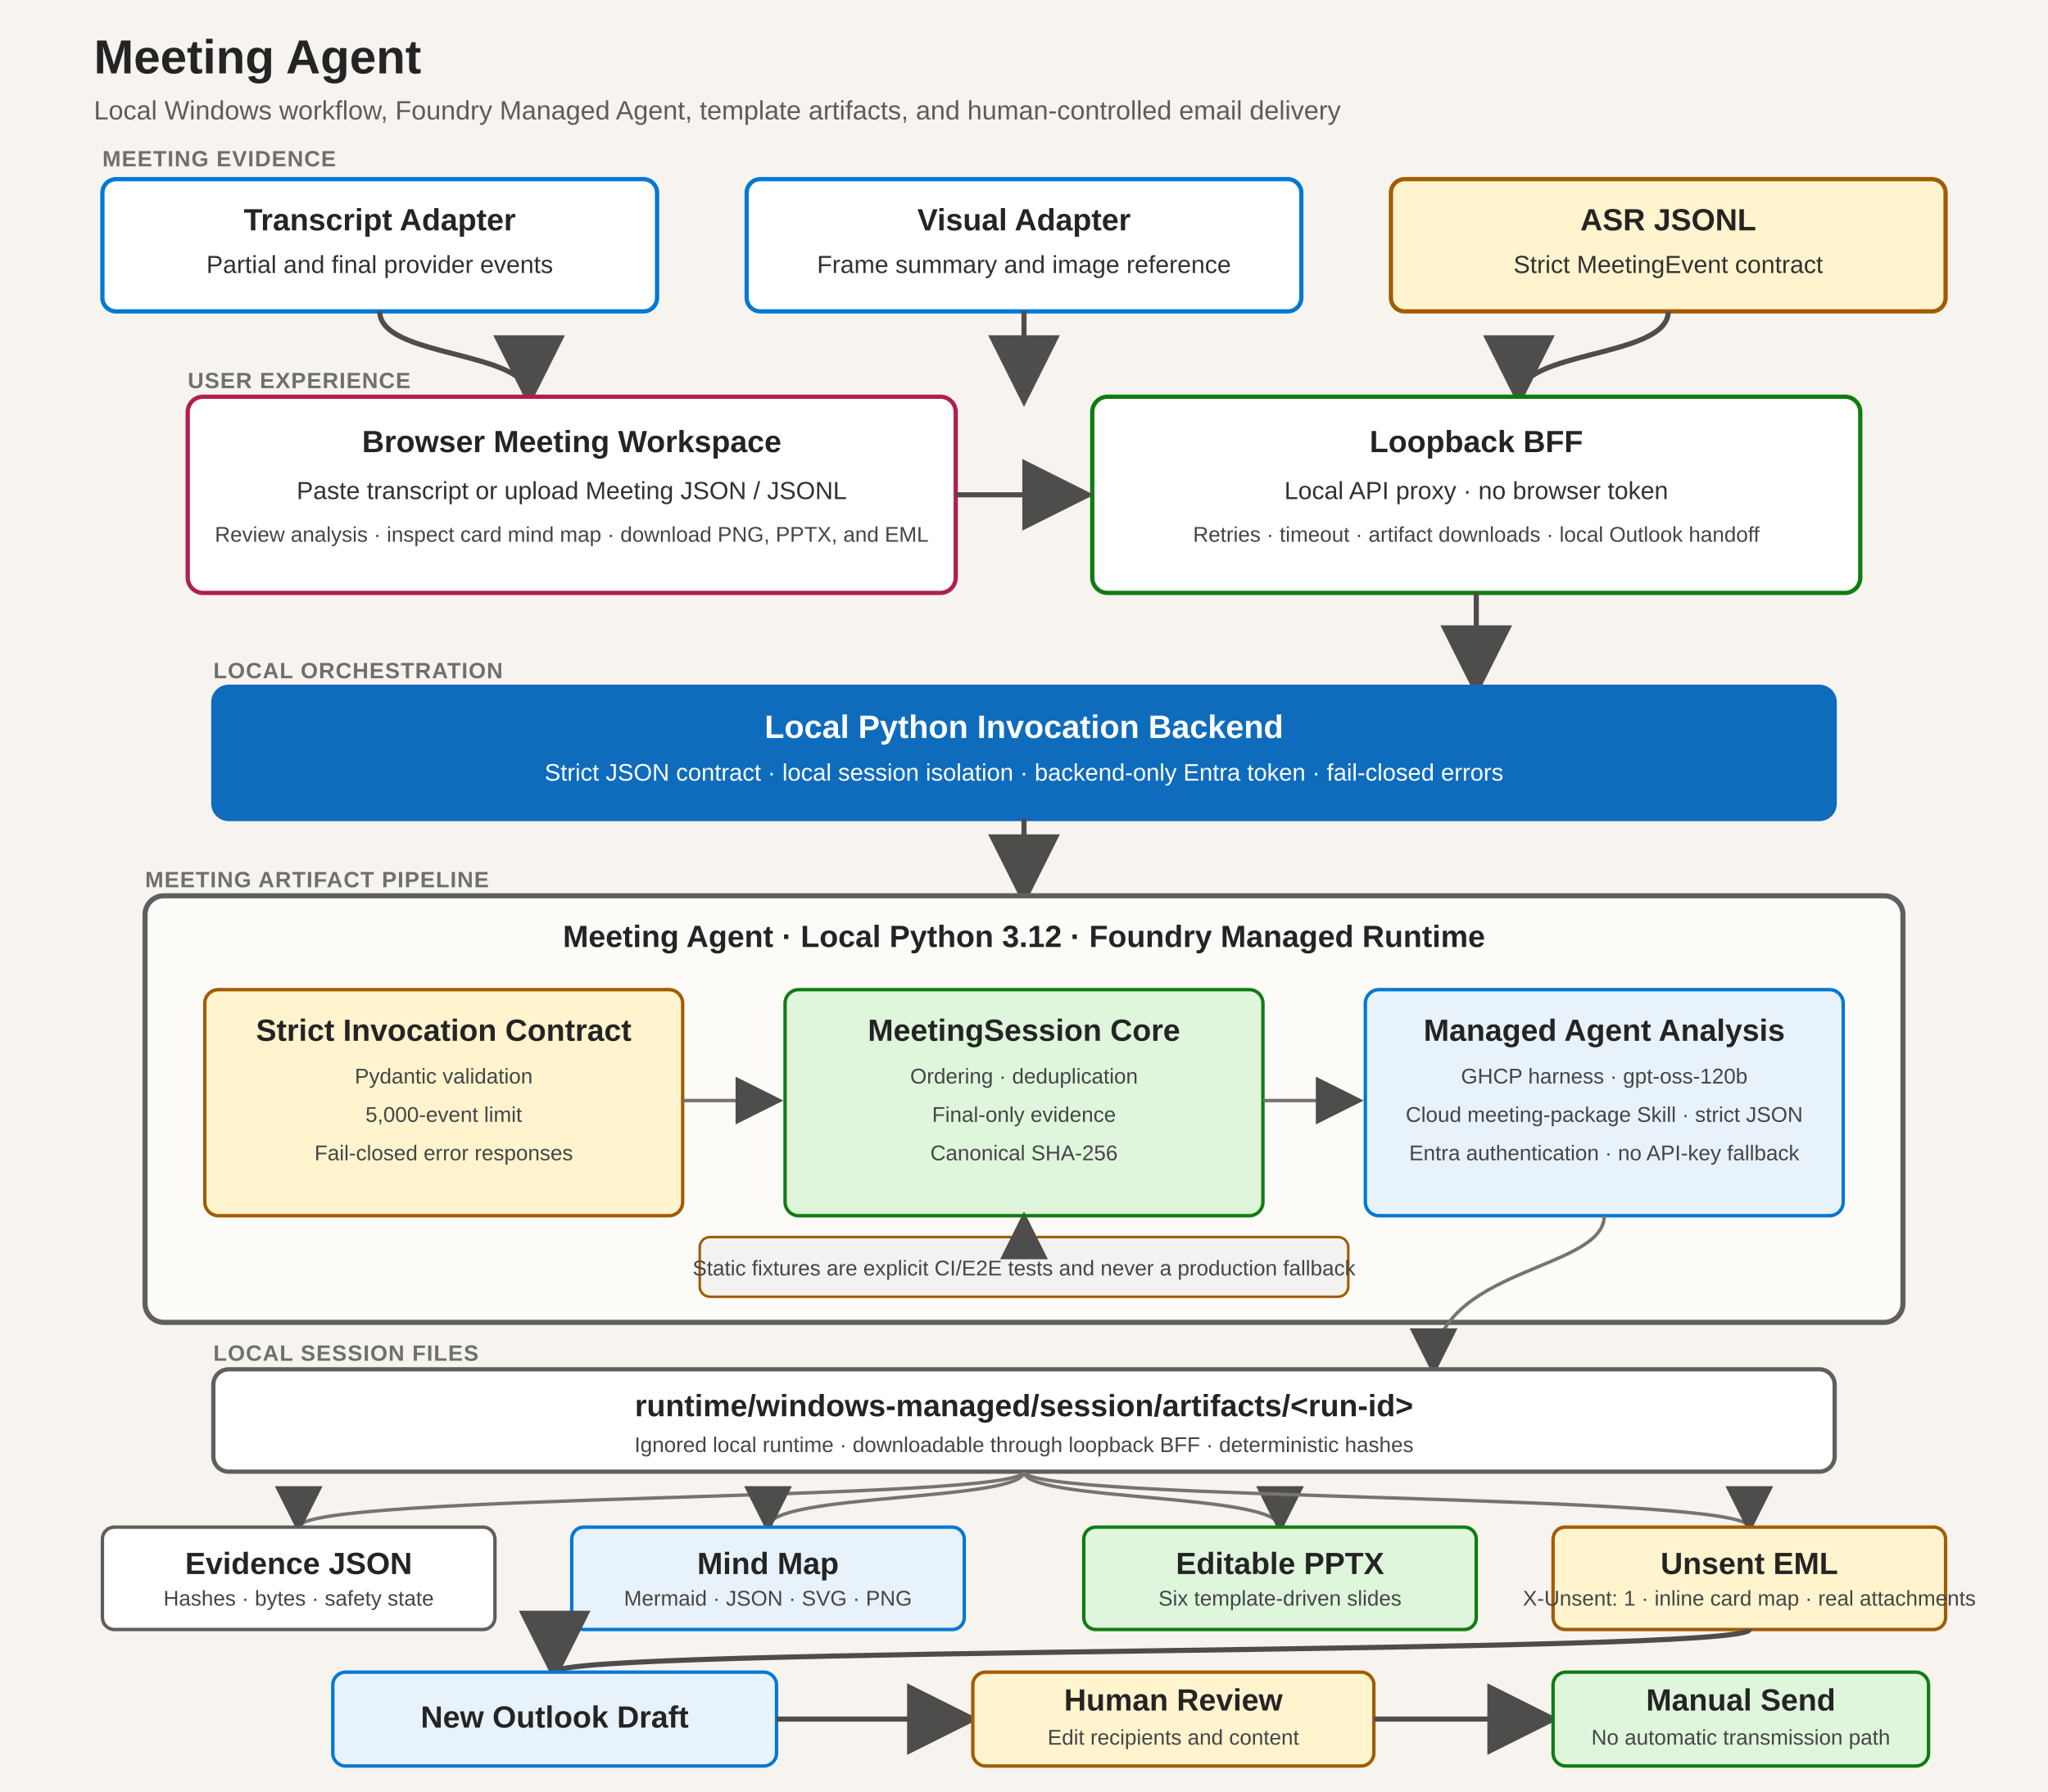
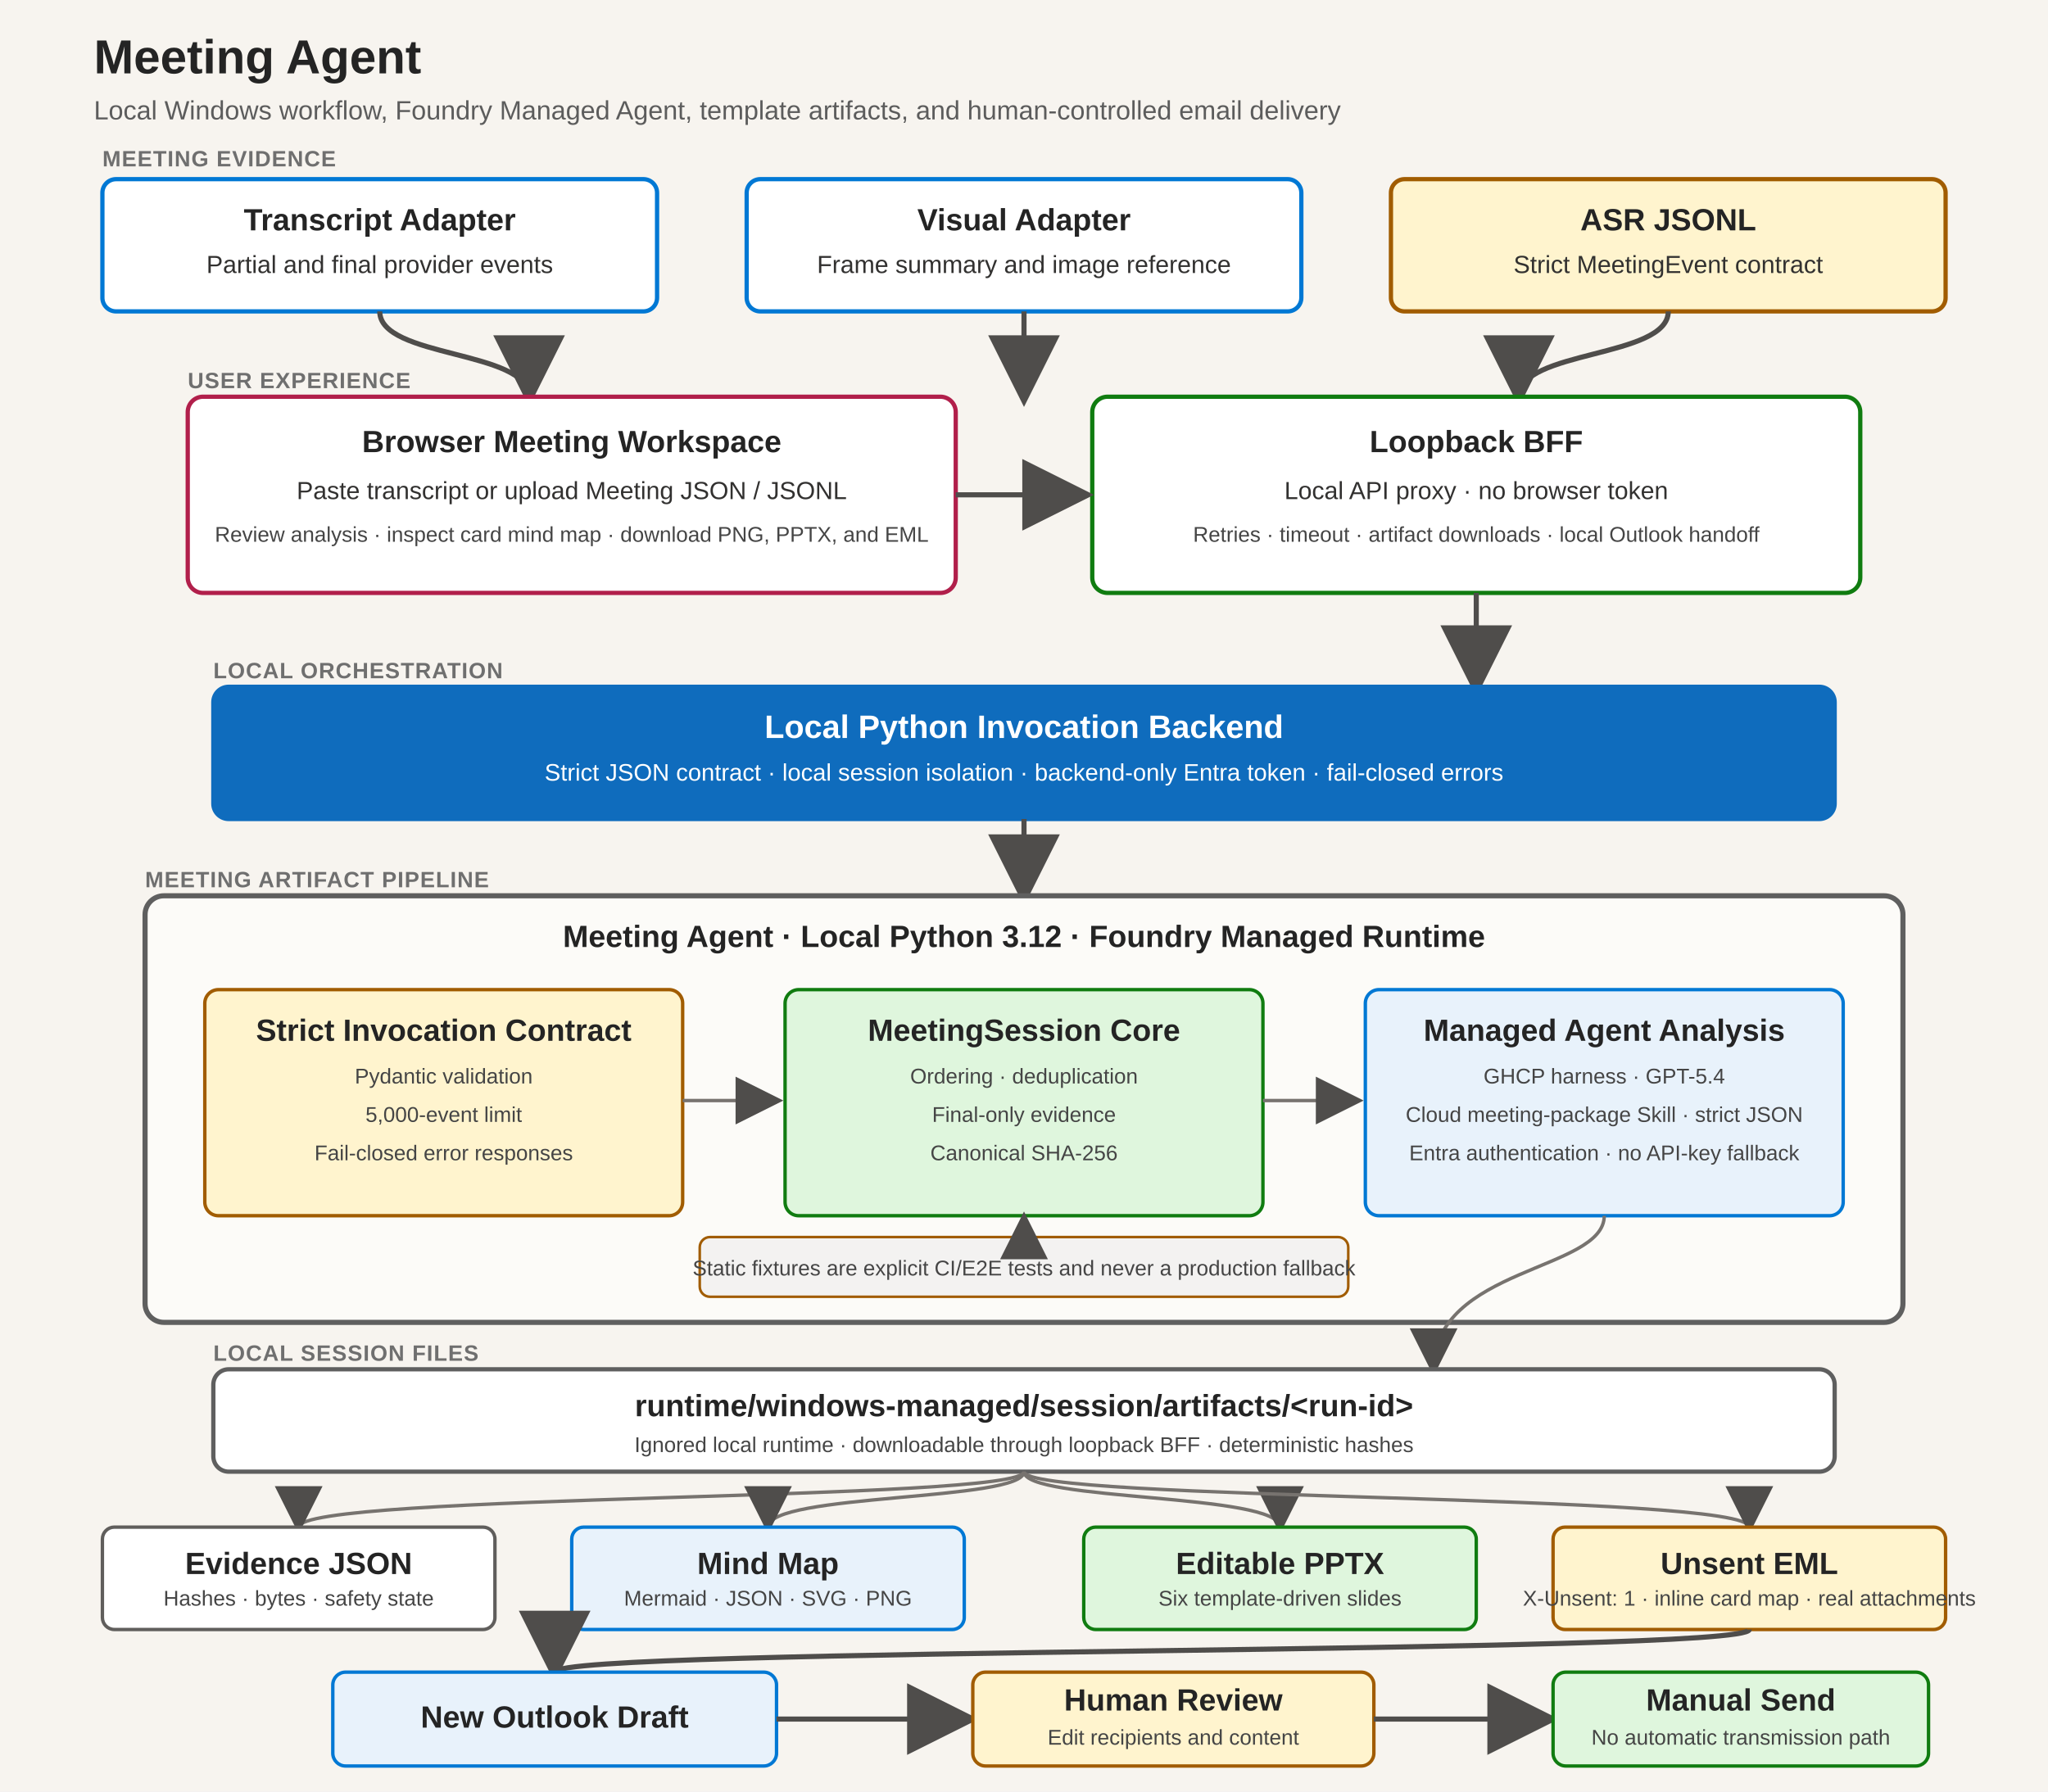
<svg xmlns="http://www.w3.org/2000/svg" width="2400" height="2100" viewBox="0 0 2400 2100" role="img" aria-labelledby="title description">
  <defs>
    <marker id="arrow" markerWidth="14" markerHeight="14" refX="12" refY="7" orient="auto" markerUnits="strokeWidth">
      <path d="M0,0 L14,7 L0,14 z" fill="#4f4d4b" />
    </marker>
    <style>
      .title { font: 700 56px "Segoe UI", Arial, sans-serif; fill: #242424; }
      .subtitle { font: 31px "Segoe UI", Arial, sans-serif; fill: #5c5c5c; }
      .layer { font: 700 26px "Segoe UI", Arial, sans-serif; fill: #6f6f6f; letter-spacing: 1px; }
      .heading { font: 700 36px "Segoe UI", Arial, sans-serif; fill: #242424; }
      .body { font: 29px "Segoe UI", Arial, sans-serif; fill: #323130; }
      .small { font: 25px "Segoe UI", Arial, sans-serif; fill: #454545; }
      .white-heading { font: 700 38px "Segoe UI", Arial, sans-serif; fill: #ffffff; }
      .white-body { font: 28px "Segoe UI", Arial, sans-serif; fill: #ffffff; }
      .flow { stroke: #4f4d4b; stroke-width: 6; fill: none; marker-end: url(#arrow); }
      .secondary { stroke: #77736f; stroke-width: 4; fill: none; marker-end: url(#arrow); }
      .test-flow { stroke: #a15c00; stroke-width: 4; stroke-dasharray: 14 10; fill: none; marker-end: url(#arrow); }
    </style>
  </defs>
  <rect width="2400" height="2100" fill="#f7f4ef" />
  <text class="title" x="110" y="86">Meeting Agent</text>
  <text class="subtitle" x="110" y="140">Local Windows workflow, Foundry Managed Agent, template artifacts, and human-controlled email delivery</text>
  <text class="layer" x="120" y="195">MEETING EVIDENCE</text>
  <rect x="120" y="210" width="650" height="155" rx="16" fill="#ffffff" stroke="#0078d4" stroke-width="5" />
  <text class="heading" x="445" y="270" text-anchor="middle">Transcript Adapter</text>
  <text class="body" x="445" y="320" text-anchor="middle">Partial and final provider events</text>
  <rect x="875" y="210" width="650" height="155" rx="16" fill="#ffffff" stroke="#0078d4" stroke-width="5" />
  <text class="heading" x="1200" y="270" text-anchor="middle">Visual Adapter</text>
  <text class="body" x="1200" y="320" text-anchor="middle">Frame summary and image reference</text>
  <rect x="1630" y="210" width="650" height="155" rx="16" fill="#fff4ce" stroke="#a15c00" stroke-width="5" />
  <text class="heading" x="1955" y="270" text-anchor="middle">ASR JSONL</text>
  <text class="body" x="1955" y="320" text-anchor="middle">Strict MeetingEvent contract</text>
  <path class="flow" d="M445 365 C445 420 620 410 620 465" />
  <path class="flow" d="M1200 365 L1200 465" />
  <path class="flow" d="M1955 365 C1955 420 1780 410 1780 465" />
  <text class="layer" x="220" y="455">USER EXPERIENCE</text>
  <rect x="220" y="465" width="900" height="230" rx="18" fill="#ffffff" stroke="#b11f4b" stroke-width="5" />
  <text class="heading" x="670" y="530" text-anchor="middle">Browser Meeting Workspace</text>
  <text class="body" x="670" y="585" text-anchor="middle">Paste transcript or upload Meeting JSON / JSONL</text>
  <text class="small" x="670" y="635" text-anchor="middle">Review analysis · inspect card mind map · download PNG, PPTX, and EML</text>
  <rect x="1280" y="465" width="900" height="230" rx="18" fill="#ffffff" stroke="#107c10" stroke-width="5" />
  <text class="heading" x="1730" y="530" text-anchor="middle">Loopback BFF</text>
  <text class="body" x="1730" y="585" text-anchor="middle">Local API proxy · no browser token</text>
  <text class="small" x="1730" y="635" text-anchor="middle">Retries · timeout · artifact downloads · local Outlook handoff</text>
  <path class="flow" d="M1120 580 L1270 580" />
  <path class="flow" d="M1730 695 L1730 805" />
  <text class="layer" x="250" y="795">LOCAL ORCHESTRATION</text>
  <rect x="250" y="805" width="1900" height="155" rx="18" fill="#0f6cbd" stroke="#0f6cbd" stroke-width="5" />
  <text class="white-heading" x="1200" y="865" text-anchor="middle">Local Python Invocation Backend</text>
  <text class="white-body" x="1200" y="915" text-anchor="middle">Strict JSON contract · local session isolation · backend-only Entra token · fail-closed errors</text>
  <path class="flow" d="M1200 960 L1200 1050" />
  <text class="layer" x="170" y="1040">MEETING ARTIFACT PIPELINE</text>
  <rect x="170" y="1050" width="2060" height="500" rx="22" fill="#fcfbf8" stroke="#5f5f5f" stroke-width="6" />
  <text class="heading" x="1200" y="1110" text-anchor="middle">Meeting Agent · Local Python 3.12 · Foundry Managed Runtime</text>
  <rect x="240" y="1160" width="560" height="265" rx="16" fill="#fff4ce" stroke="#a15c00" stroke-width="4" />
  <text class="heading" x="520" y="1220" text-anchor="middle">Strict Invocation Contract</text>
  <text class="small" x="520" y="1270" text-anchor="middle">Pydantic validation</text>
  <text class="small" x="520" y="1315" text-anchor="middle">5,000-event limit</text>
  <text class="small" x="520" y="1360" text-anchor="middle">Fail-closed error responses</text>
  <rect x="920" y="1160" width="560" height="265" rx="16" fill="#dff6dd" stroke="#107c10" stroke-width="4" />
  <text class="heading" x="1200" y="1220" text-anchor="middle">MeetingSession Core</text>
  <text class="small" x="1200" y="1270" text-anchor="middle">Ordering · deduplication</text>
  <text class="small" x="1200" y="1315" text-anchor="middle">Final-only evidence</text>
  <text class="small" x="1200" y="1360" text-anchor="middle">Canonical SHA-256</text>
  <rect x="1600" y="1160" width="560" height="265" rx="16" fill="#e8f2fb" stroke="#0078d4" stroke-width="4" />
  <text class="heading" x="1880" y="1220" text-anchor="middle">Managed Agent Analysis</text>
-   <text class="small" x="1880" y="1270" text-anchor="middle">GHCP harness · gpt-oss-120b</text>
+   <text class="small" x="1880" y="1270" text-anchor="middle">GHCP harness · GPT-5.4</text>
  <text class="small" x="1880" y="1315" text-anchor="middle">Cloud meeting-package Skill · strict JSON</text>
  <text class="small" x="1880" y="1360" text-anchor="middle">Entra authentication · no API-key fallback</text>
  <rect x="820" y="1450" width="760" height="70" rx="12" fill="#f3f2f1" stroke="#a15c00" stroke-width="3" />
  <text class="small" x="1200" y="1495" text-anchor="middle">Static fixtures are explicit CI/E2E tests and never a production fallback</text>
  <path class="secondary" d="M800 1290 L910 1290" />
  <path class="secondary" d="M1480 1290 L1590 1290" />
  <path class="secondary" d="M1880 1425 C1880 1490 1680 1485 1680 1605" />
  <path class="test-flow" d="M1200 1450 L1200 1428" />
  <text class="layer" x="250" y="1595">LOCAL SESSION FILES</text>
  <rect x="250" y="1605" width="1900" height="120" rx="18" fill="#ffffff" stroke="#5f5f5f" stroke-width="5" />
  <text class="heading" x="1200" y="1660" text-anchor="middle">runtime/windows-managed/session/artifacts/&lt;run-id&gt;</text>
  <text class="small" x="1200" y="1702" text-anchor="middle">Ignored local runtime · downloadable through loopback BFF · deterministic hashes</text>
  <path class="secondary" d="M1200 1725 C1200 1760 350 1750 350 1790" />
  <path class="secondary" d="M1200 1725 C1200 1760 900 1750 900 1790" />
  <path class="secondary" d="M1200 1725 C1200 1760 1500 1750 1500 1790" />
  <path class="secondary" d="M1200 1725 C1200 1760 2050 1750 2050 1790" />
  <rect x="120" y="1790" width="460" height="120" rx="14" fill="#ffffff" stroke="#605e5c" stroke-width="4" />
  <text class="heading" x="350" y="1845" text-anchor="middle">Evidence JSON</text>
  <text class="small" x="350" y="1882" text-anchor="middle">Hashes · bytes · safety state</text>
  <rect x="670" y="1790" width="460" height="120" rx="14" fill="#e8f2fb" stroke="#0078d4" stroke-width="4" />
  <text class="heading" x="900" y="1845" text-anchor="middle">Mind Map</text>
  <text class="small" x="900" y="1882" text-anchor="middle">Mermaid · JSON · SVG · PNG</text>
  <rect x="1270" y="1790" width="460" height="120" rx="14" fill="#dff6dd" stroke="#107c10" stroke-width="4" />
  <text class="heading" x="1500" y="1845" text-anchor="middle">Editable PPTX</text>
  <text class="small" x="1500" y="1882" text-anchor="middle">Six template-driven slides</text>
  <rect x="1820" y="1790" width="460" height="120" rx="14" fill="#fff4ce" stroke="#a15c00" stroke-width="4" />
  <text class="heading" x="2050" y="1845" text-anchor="middle">Unsent EML</text>
  <text class="small" x="2050" y="1882" text-anchor="middle">X-Unsent: 1 · inline card map · real attachments</text>
  <path class="flow" d="M2050 1910 C2050 1940 650 1930 650 1960" />
  <rect x="390" y="1960" width="520" height="110" rx="15" fill="#e8f2fb" stroke="#0078d4" stroke-width="4" />
  <text class="heading" x="650" y="2025" text-anchor="middle">New Outlook Draft</text>
  <path class="flow" d="M910 2015 L1135 2015" />
  <rect x="1140" y="1960" width="470" height="110" rx="15" fill="#fff4ce" stroke="#a15c00" stroke-width="4" />
  <text class="heading" x="1375" y="2005" text-anchor="middle">Human Review</text>
  <text class="small" x="1375" y="2045" text-anchor="middle">Edit recipients and content</text>
  <path class="flow" d="M1610 2015 L1815 2015" />
  <rect x="1820" y="1960" width="440" height="110" rx="15" fill="#dff6dd" stroke="#107c10" stroke-width="4" />
  <text class="heading" x="2040" y="2005" text-anchor="middle">Manual Send</text>
  <text class="small" x="2040" y="2045" text-anchor="middle">No automatic transmission path</text>
</svg>
